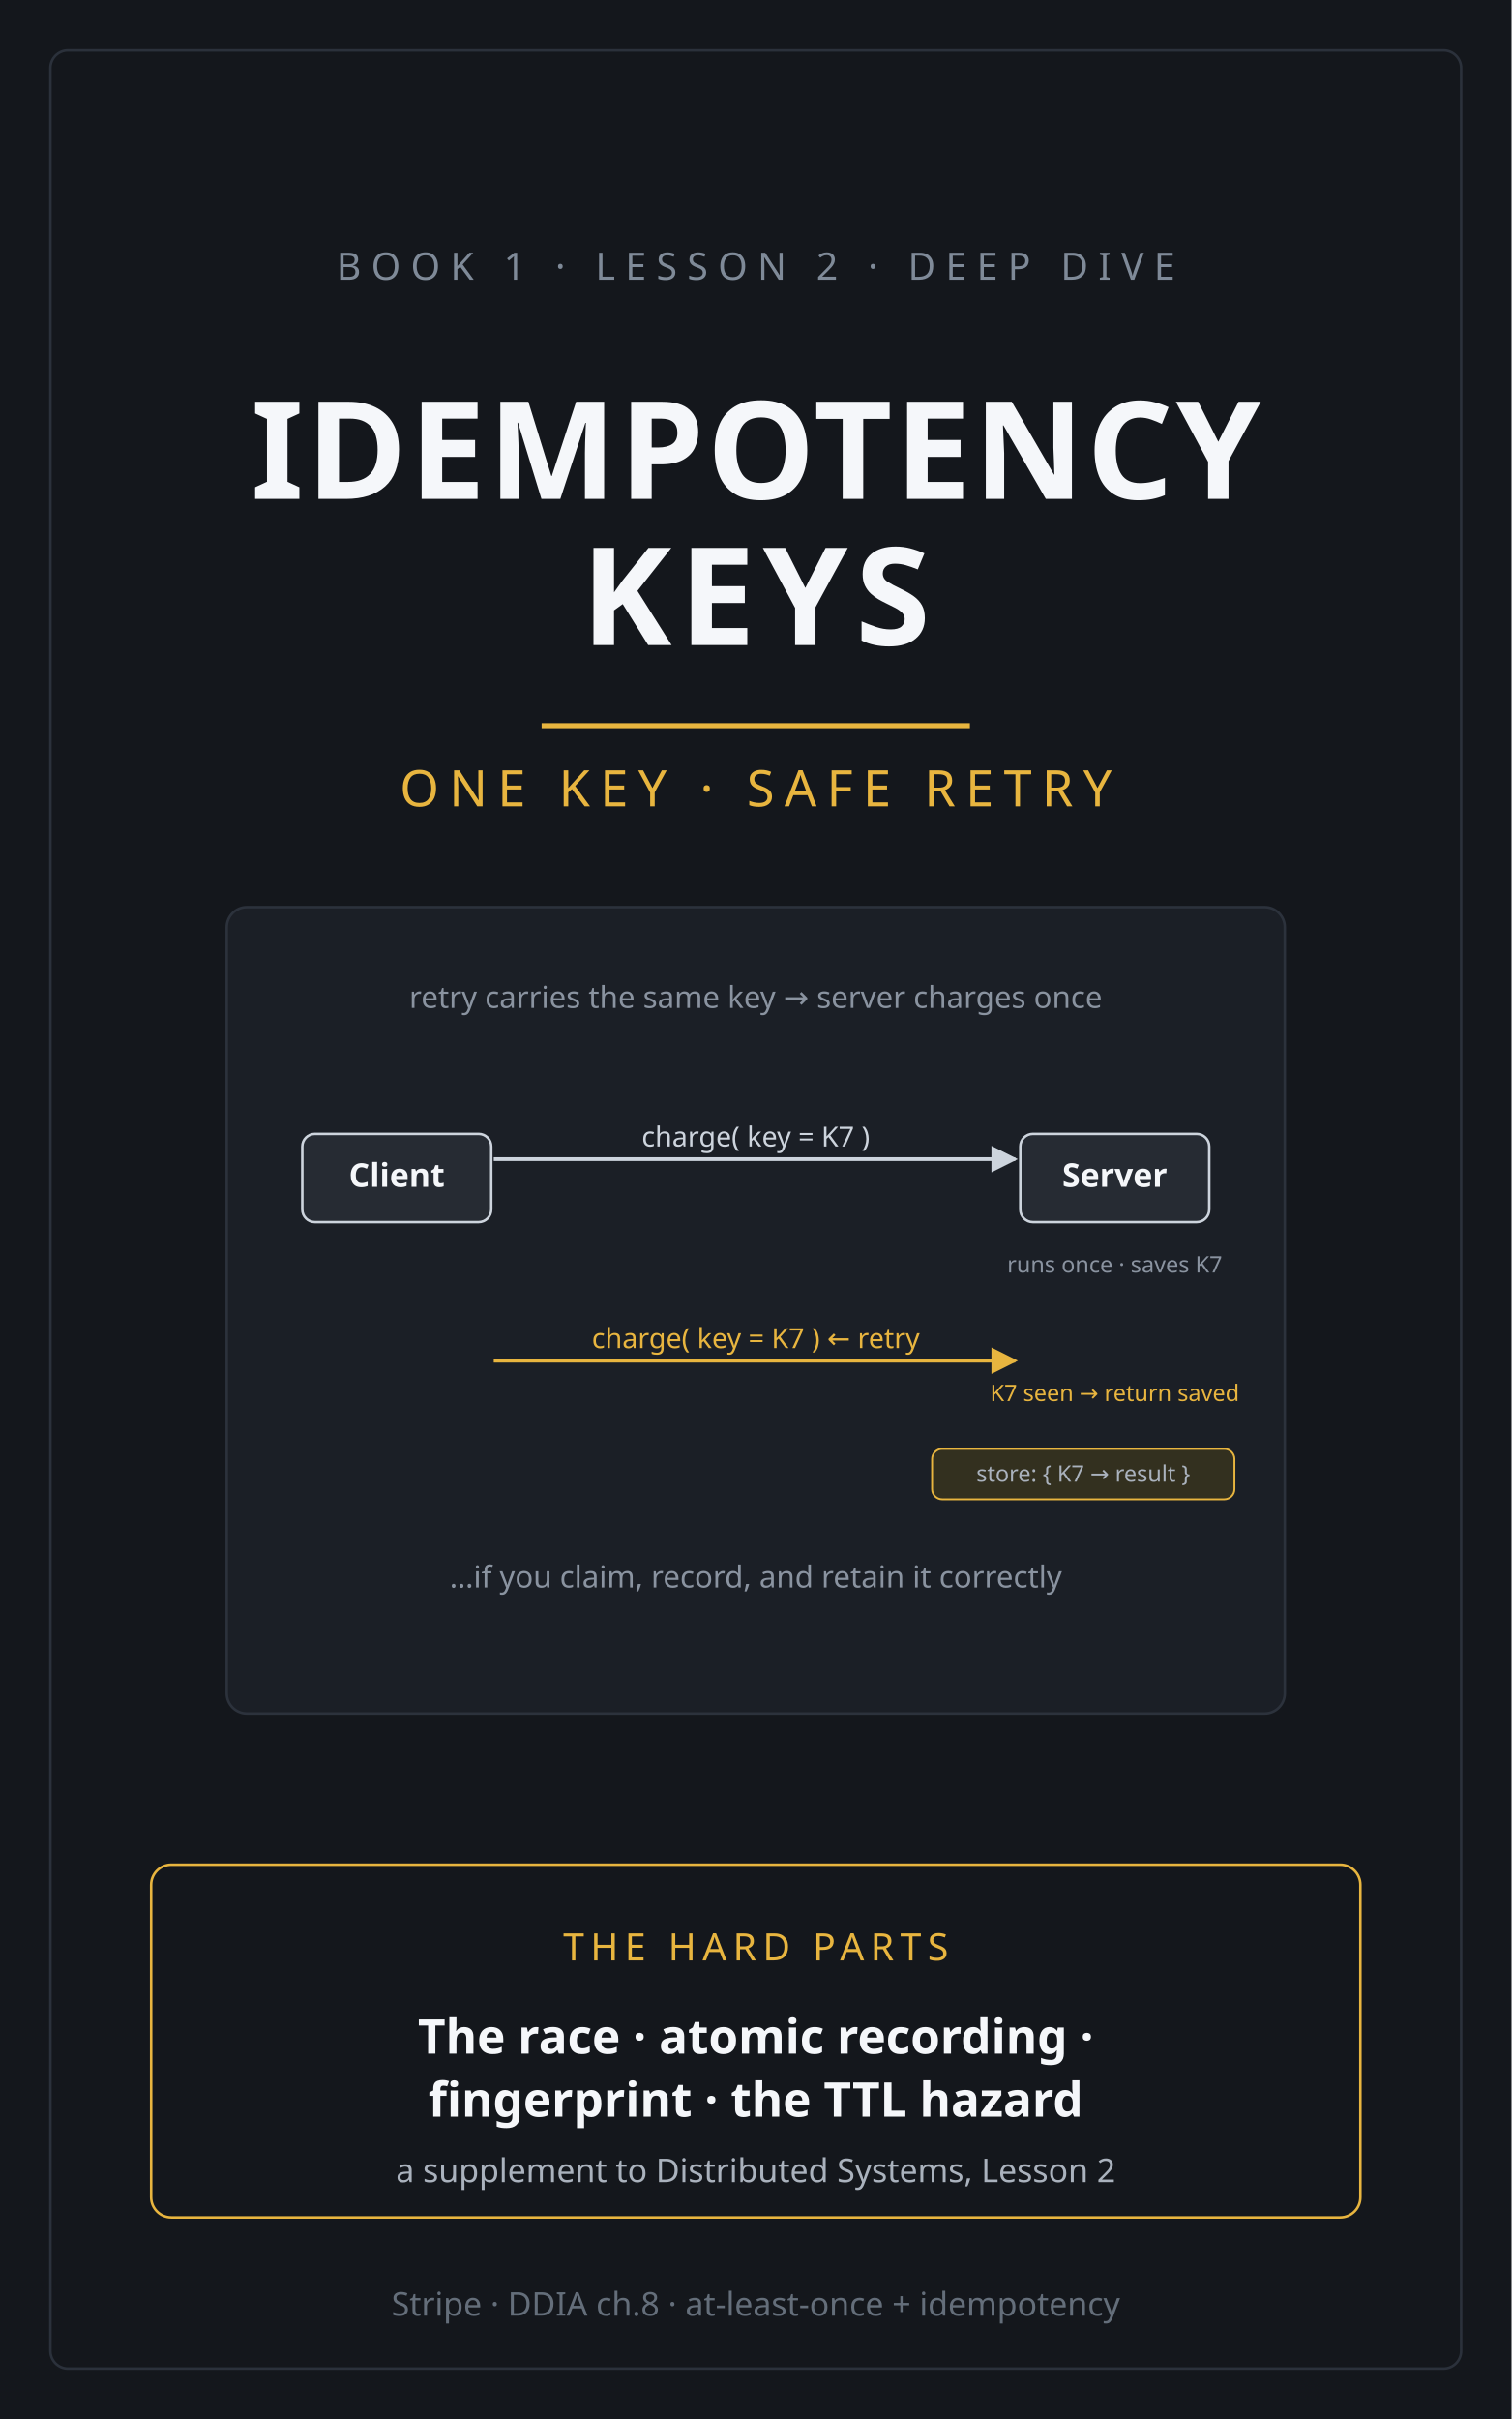
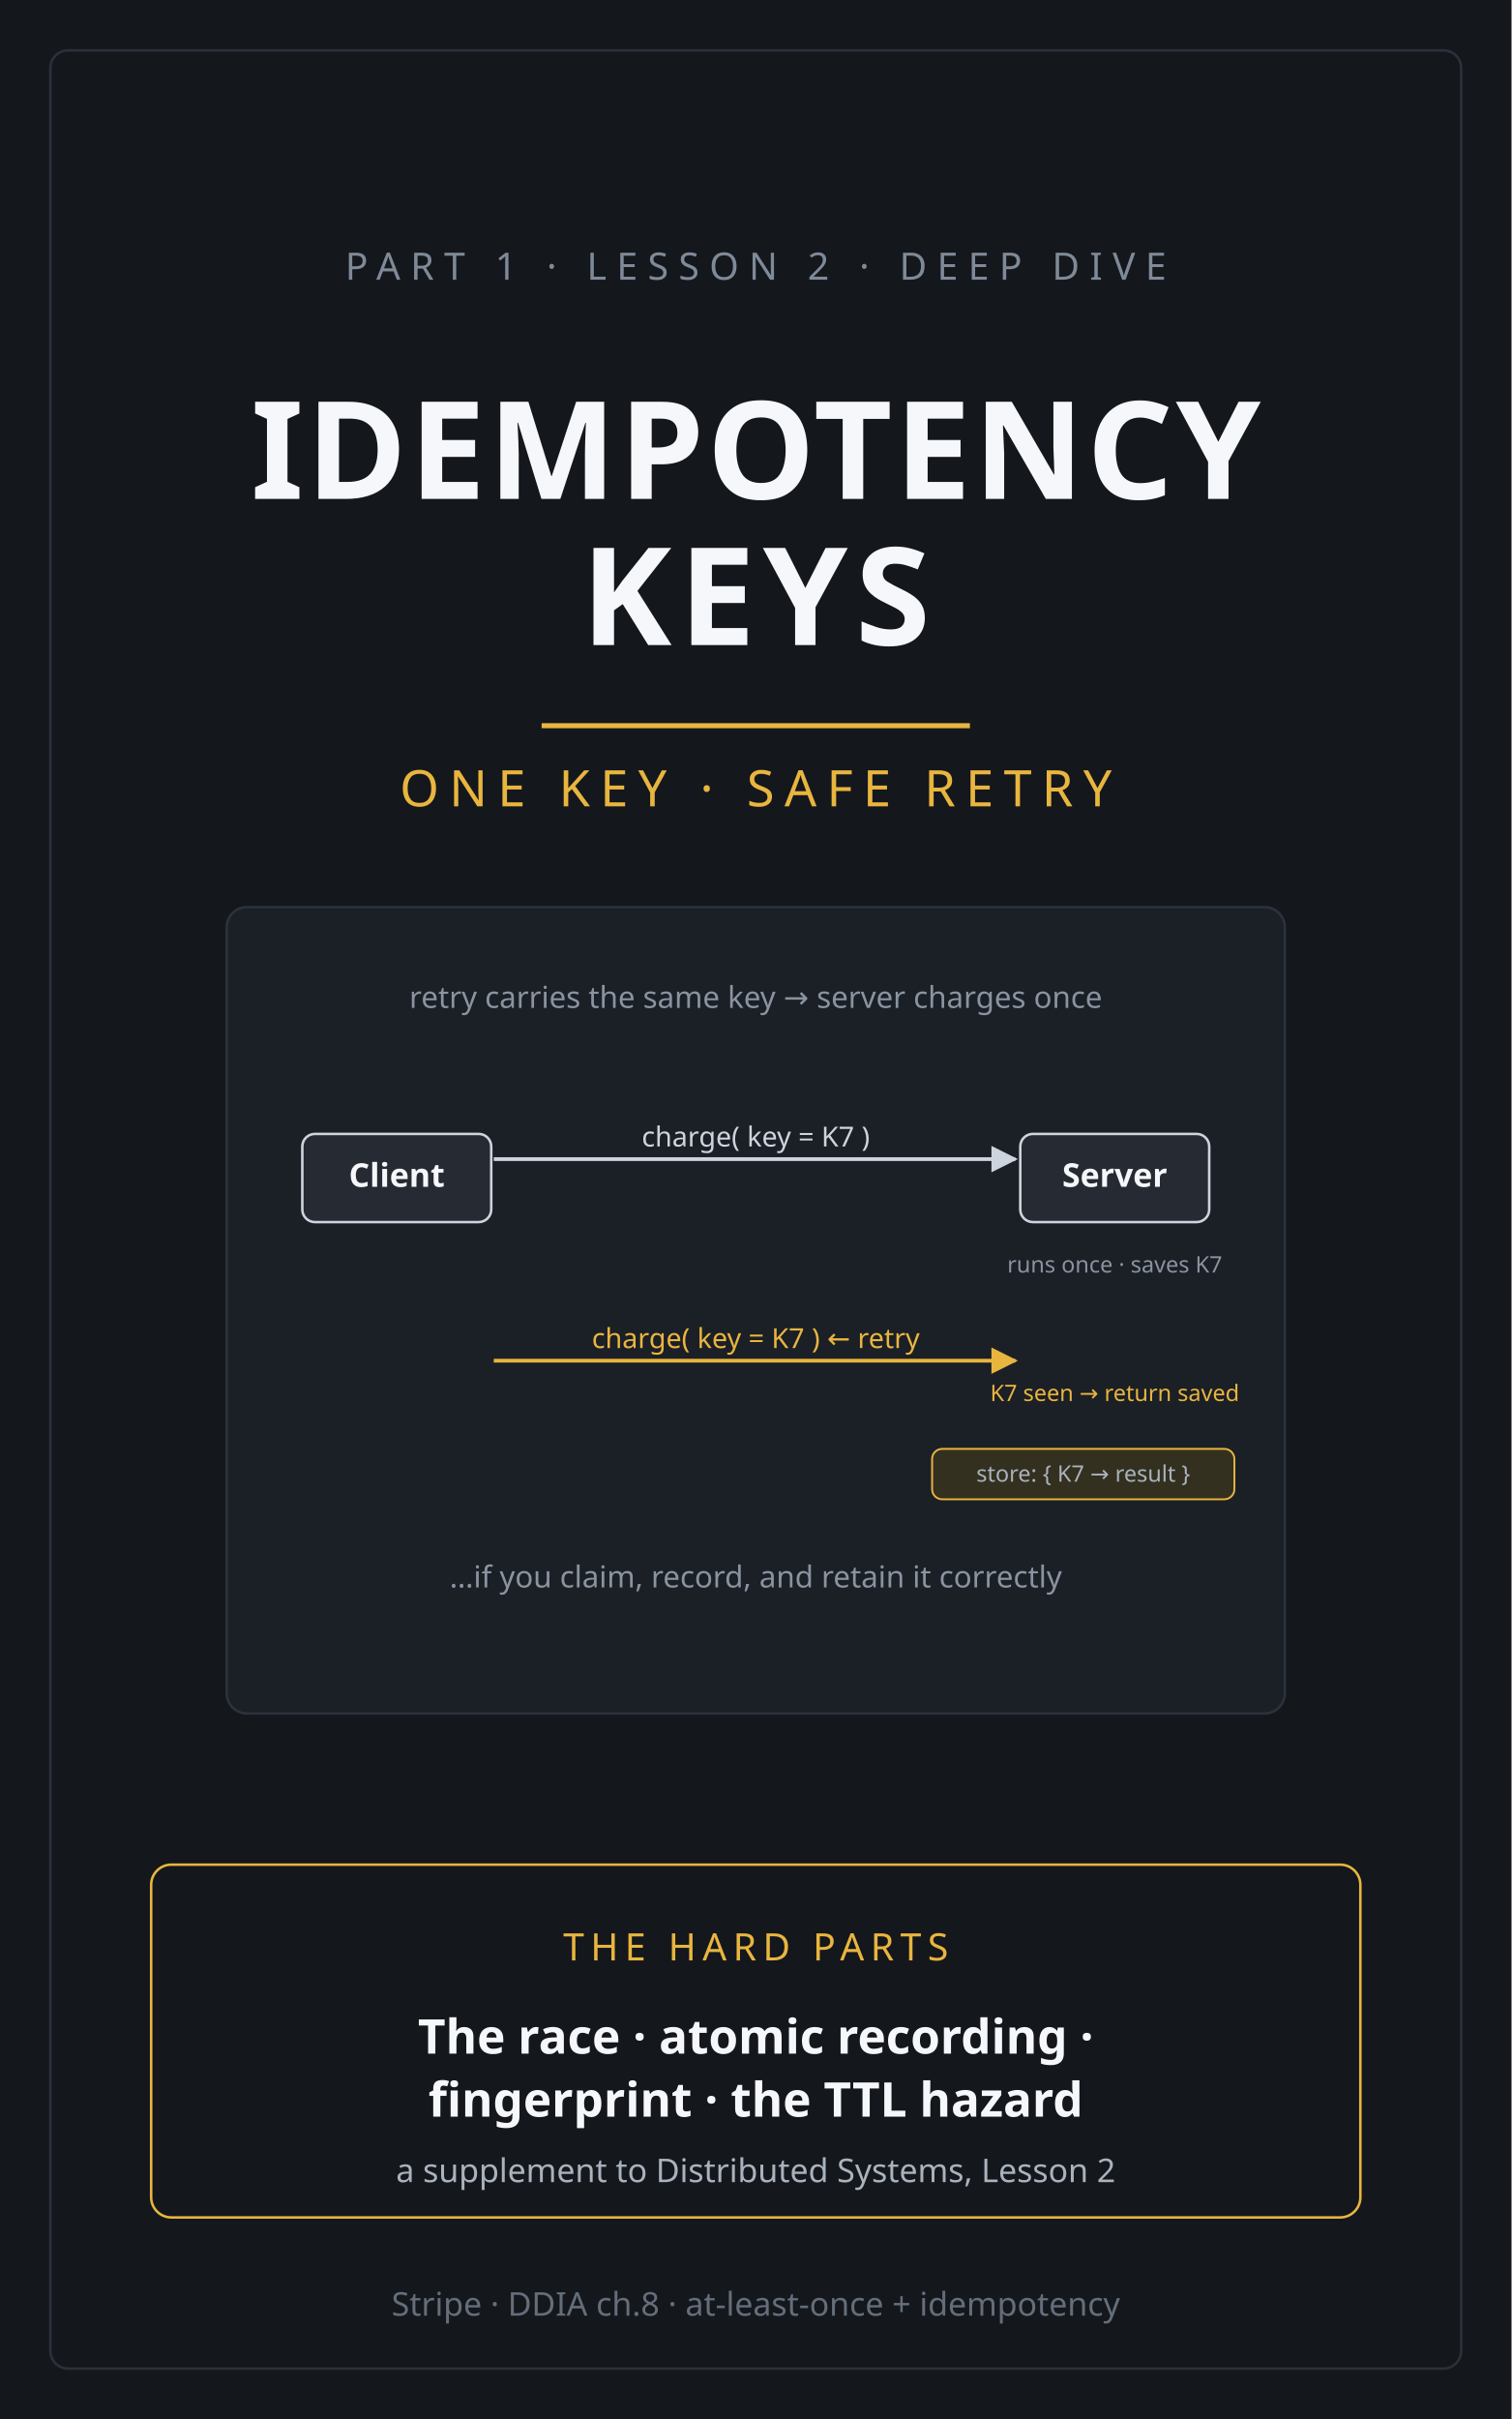
<svg xmlns="http://www.w3.org/2000/svg" viewBox="0 0 1200 1920" font-family="sans-serif">
  <defs>
    <marker id="ikc" viewBox="0 0 10 10" refX="9" refY="5" markerWidth="7" markerHeight="7" orient="auto-start-reverse">
      <path d="M0,0 L10,5 L0,10 z" fill="#cdd4dd" />
    </marker>
    <marker id="ika" viewBox="0 0 10 10" refX="9" refY="5" markerWidth="7" markerHeight="7" orient="auto-start-reverse">
      <path d="M0,0 L10,5 L0,10 z" fill="#e8b53f" />
    </marker>
  </defs>
  <rect width="1200" height="1920" fill="#14171c" />
  <rect x="40" y="40" width="1120" height="1840" fill="none" stroke="#2b313b" stroke-width="2" rx="14" />
-   <text x="600" y="222" text-anchor="middle" fill="#7f8a98" font-size="30" letter-spacing="8">BOOK 1 · LESSON 2 · DEEP DIVE</text>
+   <text x="600" y="222" text-anchor="middle" fill="#7f8a98" font-size="30" letter-spacing="8">PART 1 · LESSON 2 · DEEP DIVE</text>
  <text x="600" y="396" text-anchor="middle" fill="#f5f7fa" font-size="108" font-weight="bold" letter-spacing="2">IDEMPOTENCY</text>
  <text x="600" y="512" text-anchor="middle" fill="#f5f7fa" font-size="108" font-weight="bold" letter-spacing="6">KEYS</text>
  <line x1="430" y1="576" x2="770" y2="576" stroke="#e8b53f" stroke-width="4" />
  <text x="600" y="640" text-anchor="middle" fill="#e8b53f" font-size="40" letter-spacing="8">ONE KEY · SAFE RETRY</text>
  <g transform="translate(180,720)">
    <rect x="0" y="0" width="840" height="640" rx="16" fill="#1b1f26" stroke="#2c323c" stroke-width="2" />
    <text x="420" y="80" text-anchor="middle" fill="#8a93a0" font-size="24">retry carries the same key → server charges once</text>
    <rect x="60" y="180" width="150" height="70" rx="10" fill="#262b33" stroke="#cdd4dd" stroke-width="2" />
    <text x="135" y="222" text-anchor="middle" fill="#f5f7fa" font-size="26" font-weight="bold">Client</text>
    <rect x="630" y="180" width="150" height="70" rx="10" fill="#262b33" stroke="#cdd4dd" stroke-width="2" />
    <text x="705" y="222" text-anchor="middle" fill="#f5f7fa" font-size="26" font-weight="bold">Server</text>
    <line x1="212" y1="200" x2="626" y2="200" stroke="#cdd4dd" stroke-width="3" marker-end="url(#ikc)" />
    <text x="420" y="190" text-anchor="middle" fill="#cdd4dd" font-size="22">charge( key = K7 )</text>
    <text x="705" y="290" text-anchor="middle" fill="#8a93a0" font-size="18">runs once · saves K7</text>
    <line x1="212" y1="360" x2="626" y2="360" stroke="#e8b53f" stroke-width="3" marker-end="url(#ika)" />
    <text x="420" y="350" text-anchor="middle" fill="#e8b53f" font-size="22">charge( key = K7 )   ← retry</text>
    <text x="705" y="392" text-anchor="middle" fill="#e8b53f" font-size="18">K7 seen → return saved</text>
    <rect x="560" y="430" width="240" height="40" rx="8" fill="#33301f" stroke="#e8b53f" stroke-width="1.5" />
    <text x="680" y="456" text-anchor="middle" fill="#aab2bd" font-size="18">store: { K7 → result }</text>
    <text x="420" y="540" text-anchor="middle" fill="#8a93a0" font-size="24">…if you claim, record, and retain it correctly</text>
  </g>
  <rect x="120" y="1480" width="960" height="280" rx="16" fill="none" stroke="#e8b53f" stroke-width="2" />
  <text x="600" y="1556" text-anchor="middle" fill="#e8b53f" font-size="30" letter-spacing="5">THE HARD PARTS</text>
  <text x="600" y="1630" text-anchor="middle" fill="#f5f7fa" font-size="38" font-weight="bold">The race · atomic recording ·</text>
  <text x="600" y="1680" text-anchor="middle" fill="#f5f7fa" font-size="38" font-weight="bold">fingerprint · the TTL hazard</text>
  <text x="600" y="1732" text-anchor="middle" fill="#aab2bd" font-size="26">a supplement to Distributed Systems, Lesson 2</text>
  <text x="600" y="1838" text-anchor="middle" fill="#646e7a" font-size="26">Stripe · DDIA ch.8 · at-least-once + idempotency</text>
</svg>
